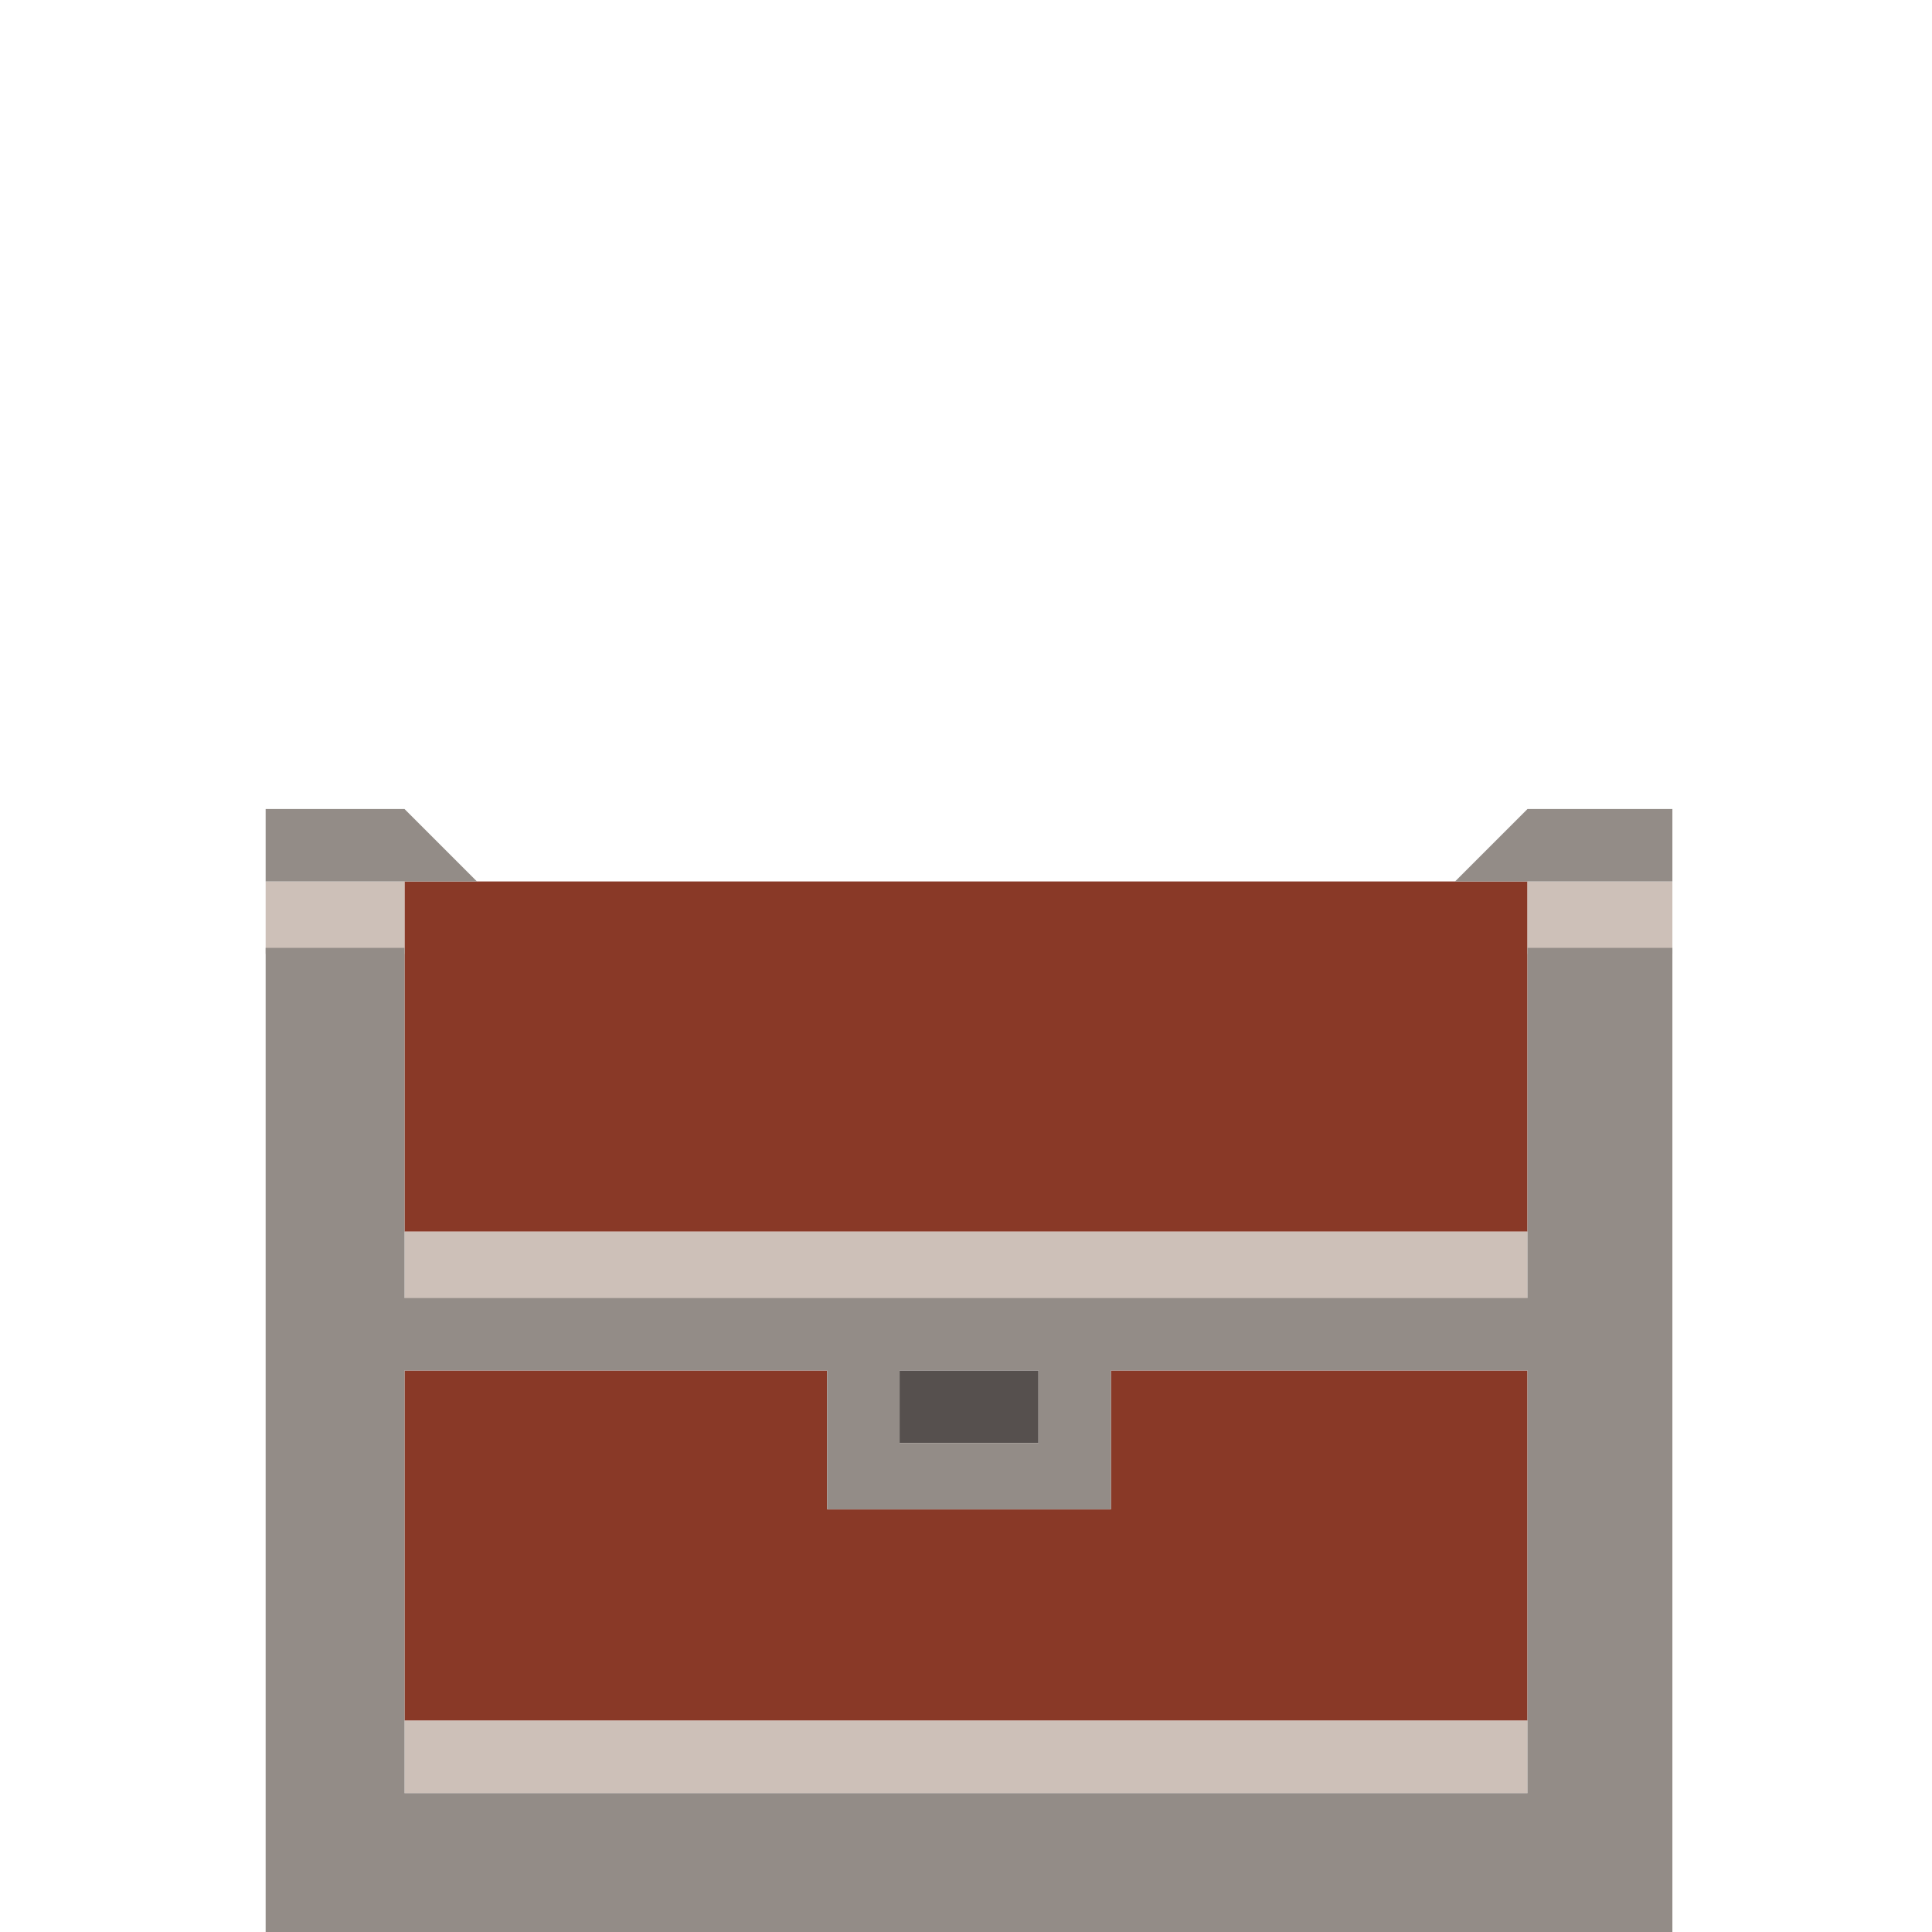
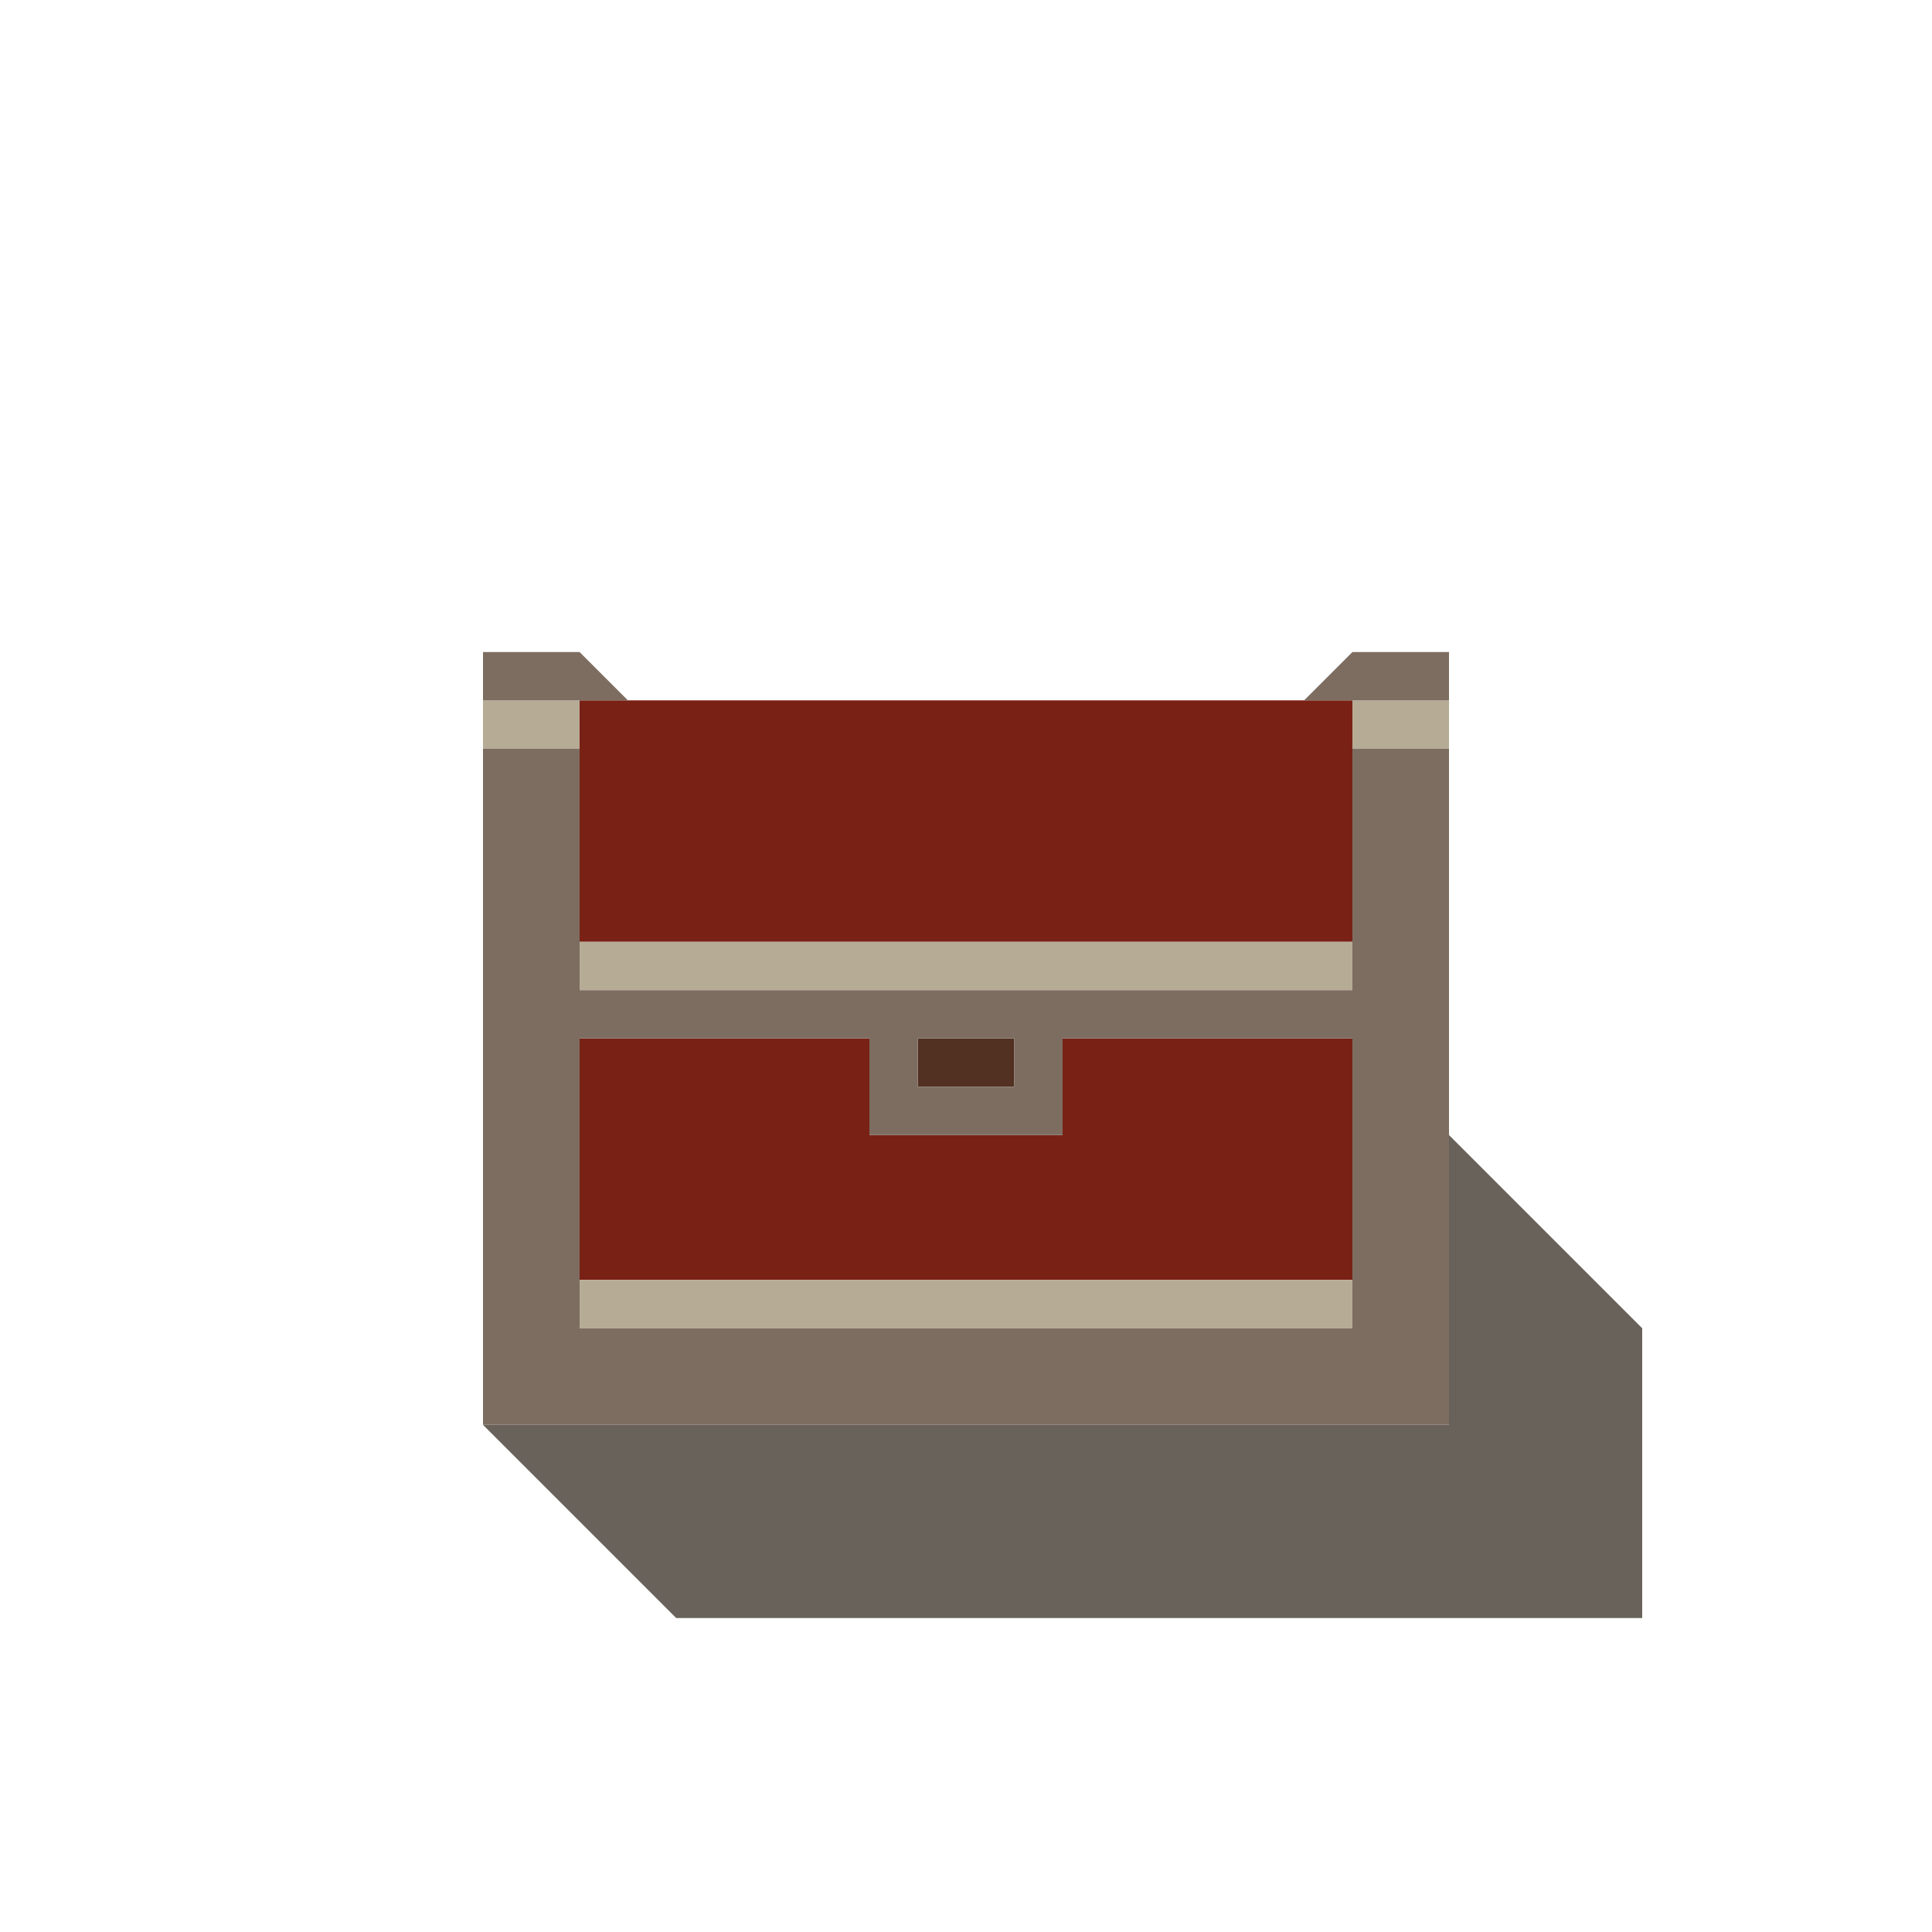
<svg xmlns="http://www.w3.org/2000/svg" enable-background="new 0 0 32 32" viewBox="0 0 32 32">
-   <path d="m17.2 22.7h-2.3v1.2h2.3z" fill="#56504e" />
-   <path d="m24.1 14.6c-5.8 0-11.7 0-17.4 0v5.8h18.6c0-1.8 0-4 0-5.8z" fill="#893927" />
-   <path d="m24.5 22.7h-.4-5.7v2.3c-1.3 0-3.3 0-4.7 0 0-.6 0-1.7 0-2.3-2.1 0-4.8 0-7 0v5.8h18.6c0-1.9 0-3.9 0-5.8z" fill="#893927" />
-   <g fill="#cdc0b8">
-     <path d="m26.5 14.6h-1.2v1.2h2.4v-1.2z" />
-     <path d="m23 20.4c-5.4 0-10.9 0-16.3 0v1.2h18.6v-1.2c-.6 0-1.7 0-2.3 0z" />
-     <path d="m23 28.5c-5.4 0-10.9 0-16.3 0v1.2h18.6v-1.2c-.6 0-1.7 0-2.3 0z" />
-     <path d="m6.7 14.6c-.6 0-1.7 0-2.3 0v1.2h2.3z" />
+   <path d="m16 17.2h-.8v.8h1.6v-.8z" fill="#523123" />
+   <path d="m21.6 11.6c-4 0-8 0-12 0v4h12.8c0-1.3 0-2.7 0-4z" fill="#7a2116" />
+   <path d="m20.8 17.2c-1 0-2.2 0-3.2 0v1.6c-1 0-2.2 0-3.2 0 0-.4 0-1.2 0-1.6-1.6 0-3.2 0-4.8 0v4h12.8c0-1.3 0-2.7 0-4-.4 0-1.2 0-1.6 0z" fill="#7a2116" />
+   <path d="m26.4 21.2c-.7-.7-1.7-1.7-2.4-2.4v4.8c-5.3 0-10.7 0-16 0l3.2 3.2h16c0-1.6 0-3.2 0-4.8z" fill="#352e23" opacity=".75" />
+   <g fill="#b6ac96">
+     <path d="m23.2 11.6h-.8v.8h1.6v-.8z" />
+     <path d="m20.8 15.6c-3.7 0-7.5 0-11.2 0v.8h12.8v-.8c-.4 0-1.2 0-1.6 0z" />
+     <path d="m20.8 21.2c-3.7 0-7.5 0-11.2 0v.8h12.8v-.8c-.4 0-1.2 0-1.6 0z" />
+     <path d="m9.6 11.6c-.4 0-1.2 0-1.6 0v.8h1.6z" />
  </g>
-   <g fill="#938c87">
-     <path d="m26.5 13.4h-1.2l-1.2 1.2h3.6v-1.2z" />
-     <path d="m25.3 15.7v5.8c-6.2 0-12.4 0-18.6 0 0-1.9 0-3.9 0-5.8-.6 0-1.7 0-2.3 0v16.3h23.3c0-5.4 0-10.9 0-16.3-.7 0-1.8 0-2.4 0zm-10.4 7h2.3v1.2c-.6 0-1.7 0-2.3 0zm6.9 7c-5 0-10.1 0-15.1 0 0-2.3 0-4.7 0-7h7v2.3h4.7c0-.6 0-1.7 0-2.3h6.9v7c-1.1 0-2.5 0-3.5 0z" />
-     <path d="m6.7 14.6h1.2l-1.2-1.2c-.6 0-1.7 0-2.3 0v1.2z" />
+   <g fill="#7d6d61">
+     <path d="m23.2 10.8h-.8l-.8.8h2.4v-.8z" />
+     <path d="m22.4 12.4v4c-4.3 0-8.5 0-12.8 0 0-1.3 0-2.7 0-4-.4 0-1.2 0-1.6 0v11.2h16c0-3.7 0-7.5 0-11.2-.4 0-1.2 0-1.6 0zm-6.4 4.8h.8v.8c-.4 0-1.2 0-1.6 0v-.8zm-5.6 0h4v1.6h3.2c0-.4 0-1.2 0-1.6h4.8v4.8c-4.3 0-8.5 0-12.8 0 0-1.6 0-3.2 0-4.8z" />
+     <path d="m9.6 11.6h.8l-.8-.8c-.4 0-1.2 0-1.6 0v.8z" />
  </g>
</svg>
